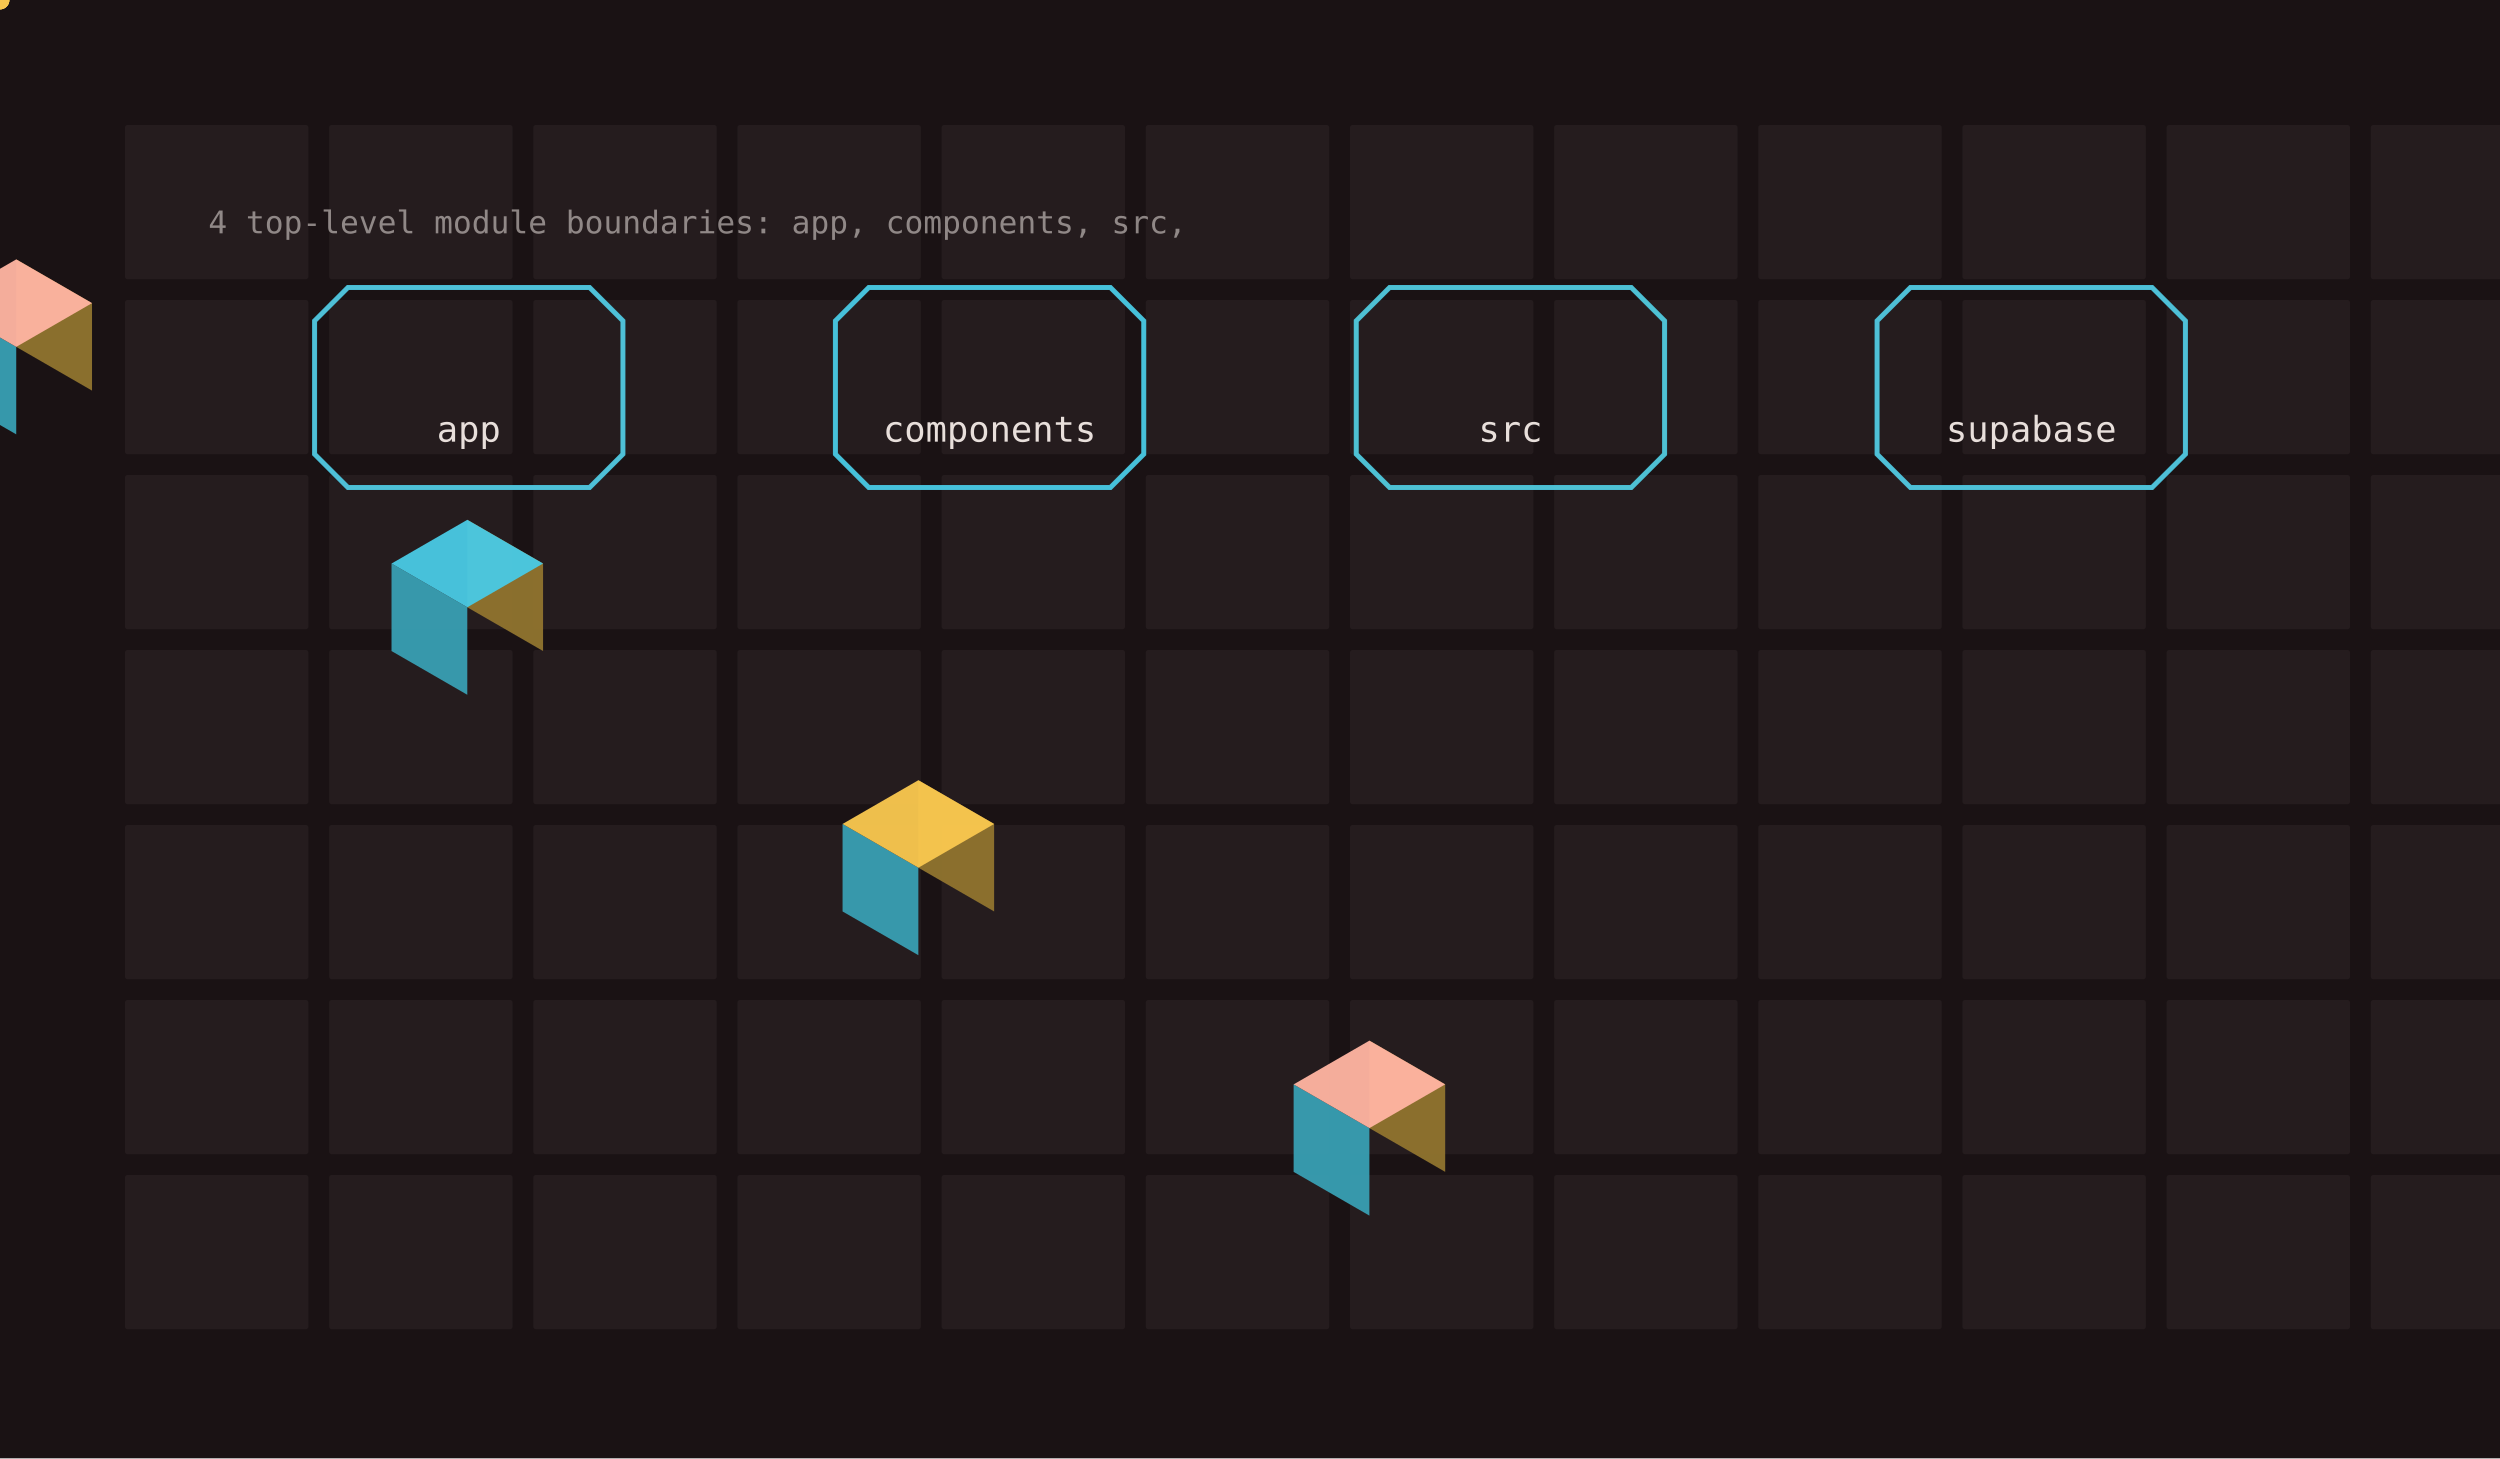
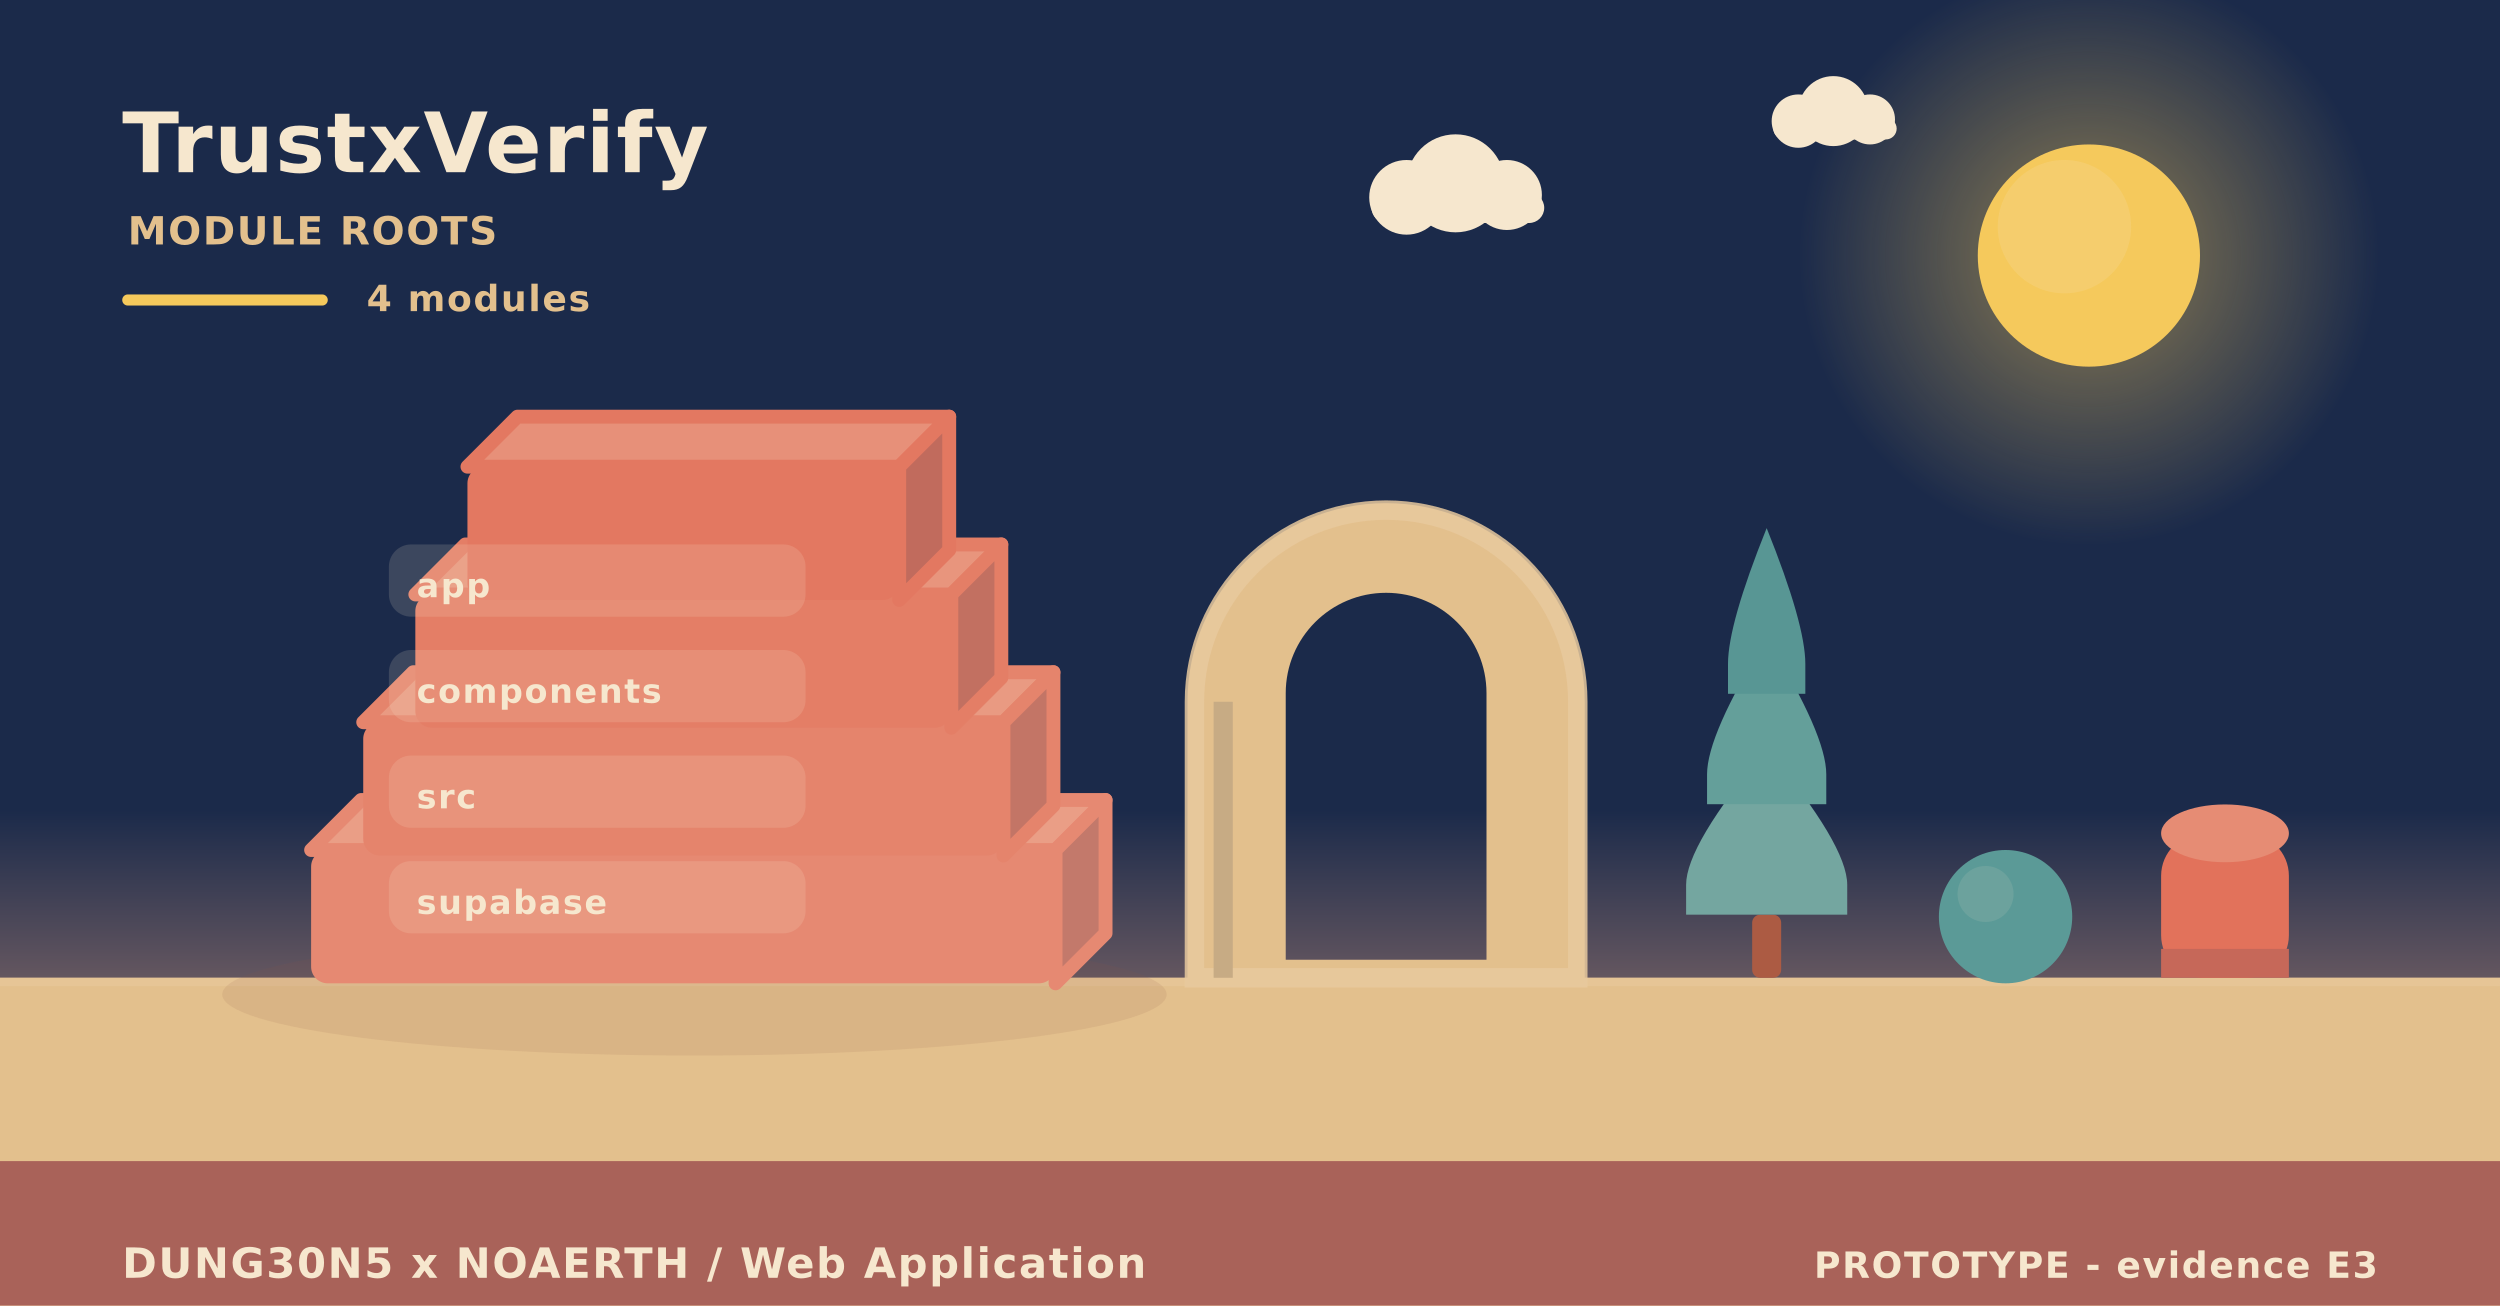
- <svg xmlns="http://www.w3.org/2000/svg" viewBox="0 0 1200 700" width="1200" height="700" role="img" aria-label="TrustxVerify architecture">
-   <rect width="1200" height="700" fill="#1a1214" />
-   <defs>
-     <linearGradient id="ga" x1="0" y1="0" x2="1" y2="1">
-       <stop offset="0%" stop-color="#ffb4a2" />
-       <stop offset="100%" stop-color="#48cae4" />
-     </linearGradient>
-   </defs>
-   <rect x="60.00" y="60.00" width="88.00" height="74.00" rx="1.20" fill="#fdf4f0" opacity="0.05" />
-   <rect x="158.00" y="60.00" width="88.00" height="74.00" rx="1.20" fill="#fdf4f0" opacity="0.05" />
-   <rect x="256.00" y="60.00" width="88.00" height="74.00" rx="1.20" fill="#fdf4f0" opacity="0.05" />
-   <rect x="354.00" y="60.00" width="88.00" height="74.00" rx="1.20" fill="#fdf4f0" opacity="0.05" />
-   <rect x="452.00" y="60.00" width="88.00" height="74.00" rx="1.20" fill="#fdf4f0" opacity="0.05" />
-   <rect x="550.00" y="60.00" width="88.00" height="74.00" rx="1.20" fill="#fdf4f0" opacity="0.05" />
-   <rect x="648.00" y="60.00" width="88.00" height="74.00" rx="1.20" fill="#fdf4f0" opacity="0.05" />
-   <rect x="746.00" y="60.00" width="88.00" height="74.00" rx="1.20" fill="#fdf4f0" opacity="0.05" />
-   <rect x="844.00" y="60.00" width="88.00" height="74.00" rx="1.20" fill="#fdf4f0" opacity="0.05" />
-   <rect x="942.00" y="60.00" width="88.00" height="74.00" rx="1.20" fill="#fdf4f0" opacity="0.05" />
-   <rect x="1040.00" y="60.00" width="88.00" height="74.00" rx="1.20" fill="#fdf4f0" opacity="0.05" />
-   <rect x="1138.00" y="60.00" width="88.00" height="74.00" rx="1.20" fill="#fdf4f0" opacity="0.05" />
-   <rect x="60.00" y="144.00" width="88.00" height="74.00" rx="1.20" fill="#fdf4f0" opacity="0.05" />
-   <rect x="158.00" y="144.00" width="88.00" height="74.00" rx="1.20" fill="#fdf4f0" opacity="0.05" />
-   <rect x="256.00" y="144.00" width="88.00" height="74.00" rx="1.20" fill="#fdf4f0" opacity="0.05" />
-   <rect x="354.00" y="144.00" width="88.00" height="74.00" rx="1.20" fill="#fdf4f0" opacity="0.05" />
-   <rect x="452.00" y="144.00" width="88.00" height="74.00" rx="1.20" fill="#fdf4f0" opacity="0.05" />
-   <rect x="550.00" y="144.00" width="88.00" height="74.00" rx="1.20" fill="#fdf4f0" opacity="0.05" />
-   <rect x="648.00" y="144.00" width="88.00" height="74.00" rx="1.20" fill="#fdf4f0" opacity="0.05" />
-   <rect x="746.00" y="144.00" width="88.00" height="74.00" rx="1.20" fill="#fdf4f0" opacity="0.05" />
-   <rect x="844.00" y="144.00" width="88.00" height="74.00" rx="1.20" fill="#fdf4f0" opacity="0.05" />
-   <rect x="942.00" y="144.00" width="88.00" height="74.00" rx="1.20" fill="#fdf4f0" opacity="0.05" />
-   <rect x="1040.00" y="144.00" width="88.00" height="74.00" rx="1.20" fill="#fdf4f0" opacity="0.05" />
-   <rect x="1138.00" y="144.00" width="88.00" height="74.00" rx="1.20" fill="#fdf4f0" opacity="0.05" />
-   <rect x="60.00" y="228.00" width="88.00" height="74.00" rx="1.20" fill="#fdf4f0" opacity="0.05" />
-   <rect x="158.00" y="228.00" width="88.00" height="74.00" rx="1.20" fill="#fdf4f0" opacity="0.05" />
-   <rect x="256.00" y="228.00" width="88.00" height="74.00" rx="1.20" fill="#fdf4f0" opacity="0.05" />
-   <rect x="354.00" y="228.00" width="88.00" height="74.00" rx="1.20" fill="#fdf4f0" opacity="0.05" />
-   <rect x="452.00" y="228.00" width="88.00" height="74.00" rx="1.20" fill="#fdf4f0" opacity="0.05" />
-   <rect x="550.00" y="228.00" width="88.00" height="74.00" rx="1.20" fill="#fdf4f0" opacity="0.05" />
-   <rect x="648.00" y="228.00" width="88.00" height="74.00" rx="1.20" fill="#fdf4f0" opacity="0.05" />
-   <rect x="746.00" y="228.00" width="88.00" height="74.00" rx="1.20" fill="#fdf4f0" opacity="0.05" />
-   <rect x="844.00" y="228.00" width="88.00" height="74.00" rx="1.20" fill="#fdf4f0" opacity="0.05" />
-   <rect x="942.00" y="228.00" width="88.00" height="74.00" rx="1.20" fill="#fdf4f0" opacity="0.05" />
-   <rect x="1040.00" y="228.00" width="88.00" height="74.00" rx="1.20" fill="#fdf4f0" opacity="0.05" />
-   <rect x="1138.00" y="228.00" width="88.00" height="74.00" rx="1.20" fill="#fdf4f0" opacity="0.05" />
-   <rect x="60.00" y="312.00" width="88.00" height="74.00" rx="1.20" fill="#fdf4f0" opacity="0.05" />
-   <rect x="158.00" y="312.00" width="88.00" height="74.00" rx="1.20" fill="#fdf4f0" opacity="0.05" />
-   <rect x="256.00" y="312.00" width="88.00" height="74.00" rx="1.20" fill="#fdf4f0" opacity="0.05" />
-   <rect x="354.00" y="312.00" width="88.00" height="74.00" rx="1.20" fill="#fdf4f0" opacity="0.05" />
-   <rect x="452.00" y="312.00" width="88.00" height="74.00" rx="1.20" fill="#fdf4f0" opacity="0.05" />
-   <rect x="550.00" y="312.00" width="88.00" height="74.00" rx="1.20" fill="#fdf4f0" opacity="0.05" />
-   <rect x="648.00" y="312.00" width="88.00" height="74.00" rx="1.20" fill="#fdf4f0" opacity="0.05" />
-   <rect x="746.00" y="312.00" width="88.00" height="74.00" rx="1.20" fill="#fdf4f0" opacity="0.05" />
-   <rect x="844.00" y="312.00" width="88.00" height="74.00" rx="1.20" fill="#fdf4f0" opacity="0.05" />
-   <rect x="942.00" y="312.00" width="88.00" height="74.00" rx="1.20" fill="#fdf4f0" opacity="0.05" />
-   <rect x="1040.00" y="312.00" width="88.00" height="74.00" rx="1.20" fill="#fdf4f0" opacity="0.05" />
-   <rect x="1138.00" y="312.00" width="88.00" height="74.00" rx="1.20" fill="#fdf4f0" opacity="0.05" />
-   <rect x="60.00" y="396.00" width="88.00" height="74.00" rx="1.20" fill="#fdf4f0" opacity="0.05" />
-   <rect x="158.00" y="396.00" width="88.00" height="74.00" rx="1.20" fill="#fdf4f0" opacity="0.05" />
-   <rect x="256.00" y="396.00" width="88.00" height="74.00" rx="1.20" fill="#fdf4f0" opacity="0.05" />
-   <rect x="354.00" y="396.00" width="88.00" height="74.00" rx="1.20" fill="#fdf4f0" opacity="0.05" />
-   <rect x="452.00" y="396.00" width="88.00" height="74.00" rx="1.20" fill="#fdf4f0" opacity="0.05" />
-   <rect x="550.00" y="396.00" width="88.00" height="74.00" rx="1.20" fill="#fdf4f0" opacity="0.05" />
-   <rect x="648.00" y="396.00" width="88.00" height="74.00" rx="1.20" fill="#fdf4f0" opacity="0.05" />
-   <rect x="746.00" y="396.00" width="88.00" height="74.00" rx="1.20" fill="#fdf4f0" opacity="0.05" />
-   <rect x="844.00" y="396.00" width="88.00" height="74.00" rx="1.20" fill="#fdf4f0" opacity="0.05" />
-   <rect x="942.00" y="396.00" width="88.00" height="74.00" rx="1.20" fill="#fdf4f0" opacity="0.05" />
-   <rect x="1040.00" y="396.00" width="88.00" height="74.00" rx="1.20" fill="#fdf4f0" opacity="0.05" />
-   <rect x="1138.00" y="396.00" width="88.00" height="74.00" rx="1.20" fill="#fdf4f0" opacity="0.05" />
-   <rect x="60.00" y="480.00" width="88.00" height="74.00" rx="1.20" fill="#fdf4f0" opacity="0.05" />
-   <rect x="158.00" y="480.00" width="88.00" height="74.00" rx="1.20" fill="#fdf4f0" opacity="0.05" />
-   <rect x="256.00" y="480.00" width="88.00" height="74.00" rx="1.20" fill="#fdf4f0" opacity="0.05" />
-   <rect x="354.00" y="480.00" width="88.00" height="74.00" rx="1.20" fill="#fdf4f0" opacity="0.05" />
-   <rect x="452.00" y="480.00" width="88.00" height="74.00" rx="1.20" fill="#fdf4f0" opacity="0.05" />
-   <rect x="550.00" y="480.00" width="88.00" height="74.00" rx="1.20" fill="#fdf4f0" opacity="0.05" />
-   <rect x="648.00" y="480.00" width="88.00" height="74.00" rx="1.20" fill="#fdf4f0" opacity="0.05" />
-   <rect x="746.00" y="480.00" width="88.00" height="74.00" rx="1.20" fill="#fdf4f0" opacity="0.05" />
-   <rect x="844.00" y="480.00" width="88.00" height="74.00" rx="1.20" fill="#fdf4f0" opacity="0.05" />
-   <rect x="942.00" y="480.00" width="88.00" height="74.00" rx="1.20" fill="#fdf4f0" opacity="0.05" />
-   <rect x="1040.00" y="480.00" width="88.00" height="74.00" rx="1.20" fill="#fdf4f0" opacity="0.05" />
-   <rect x="1138.00" y="480.00" width="88.00" height="74.00" rx="1.20" fill="#fdf4f0" opacity="0.05" />
-   <rect x="60.00" y="564.00" width="88.00" height="74.00" rx="1.20" fill="#fdf4f0" opacity="0.05" />
-   <rect x="158.00" y="564.00" width="88.00" height="74.00" rx="1.20" fill="#fdf4f0" opacity="0.05" />
-   <rect x="256.00" y="564.00" width="88.00" height="74.00" rx="1.20" fill="#fdf4f0" opacity="0.05" />
-   <rect x="354.00" y="564.00" width="88.00" height="74.00" rx="1.20" fill="#fdf4f0" opacity="0.05" />
-   <rect x="452.00" y="564.00" width="88.00" height="74.00" rx="1.20" fill="#fdf4f0" opacity="0.05" />
-   <rect x="550.00" y="564.00" width="88.00" height="74.00" rx="1.20" fill="#fdf4f0" opacity="0.05" />
-   <rect x="648.00" y="564.00" width="88.00" height="74.00" rx="1.20" fill="#fdf4f0" opacity="0.05" />
-   <rect x="746.00" y="564.00" width="88.00" height="74.00" rx="1.20" fill="#fdf4f0" opacity="0.05" />
-   <rect x="844.00" y="564.00" width="88.00" height="74.00" rx="1.20" fill="#fdf4f0" opacity="0.05" />
-   <rect x="942.00" y="564.00" width="88.00" height="74.00" rx="1.20" fill="#fdf4f0" opacity="0.05" />
-   <rect x="1040.00" y="564.00" width="88.00" height="74.00" rx="1.20" fill="#fdf4f0" opacity="0.05" />
-   <rect x="1138.00" y="564.00" width="88.00" height="74.00" rx="1.20" fill="#fdf4f0" opacity="0.05" />
-   <path d="M167.00,138.00 H283.00 L299.00,154.00 V218.00 L283.00,234.00 H167.00 L151.00,218.00 V154.00 Z" fill="none" stroke="rgba(255,180,162,0.550)" stroke-width="1.80" opacity="0.90" />
-   <polygon points="7.79,166.50 44.17,187.50 44.17,145.50 7.79,124.50" fill="#90732e" opacity="0.95" />
-   <polygon points="-28.58,187.50 7.79,208.50 7.79,166.50 -28.58,145.50" fill="#389eb2" opacity="0.95" />
-   <polygon points="7.79,124.50 44.17,145.50 7.79,166.50 -28.58,145.50" fill="#ffb4a2" opacity="0.95" />
-   <text x="225" y="212" font-family="ui-monospace,Menlo,monospace" font-size="17" fill="rgba(253,244,240,0.900)" text-anchor="middle">app</text>
+ <svg xmlns="http://www.w3.org/2000/svg" width="900" height="470" viewBox="0 0 900 470" role="img" aria-label="TrustxVerify - how it is built">
+   <linearGradient id="skya" x1="0" y1="0" x2="0" y2="1">
+     <stop offset="0" stop-color="#1b2a4a" />
+     <stop offset="0.62" stop-color="#1b2a4a" />
+     <stop offset="1" stop-color="#f3ad8a" />
+   </linearGradient>
+   <rect width="900" height="470" fill="url(#skya)" />
+   <radialGradient id="suna">
+     <stop offset="0.35" stop-color="#f5c95c" stop-opacity="0.34" />
+     <stop offset="1" stop-color="#f5c95c" stop-opacity="0" />
+   </radialGradient>
+   <circle cx="752" cy="92" r="104" fill="url(#suna)" />
+   <circle cx="752" cy="92" r="40" fill="#f5c95c" />
+   <circle cx="743.2" cy="81.6" r="24" fill="#f5d27e" opacity="0.5" />
  <g>
-     <path d="M167.00,138.00 H283.00 L299.00,154.00 V218.00 L283.00,234.00 H167.00 L151.00,218.00 V154.00 Z" fill="none" stroke="#48cae4" stroke-width="2.40" opacity="0.90" />
-     <animate attributeName="opacity" values="0.25;1.0;0.25" dur="22.0s" begin="0.0s" repeatCount="indefinite" />
+     <circle cx="524" cy="66" r="17.64" fill="#f6e7ce" />
+     <circle cx="506.36" cy="71.04" r="13.44" fill="#f6e7ce" />
+     <circle cx="542.48" cy="70.2" r="12.6" fill="#f6e7ce" />
+     <rect x="493.76" y="69.36" width="62.16" height="10.92" rx="5.46" fill="#f6e7ce" />
+     <animateTransform attributeName="transform" type="translate" values="0 0;24 0;0 0" dur="36s" begin="0s" repeatCount="indefinite" />
  </g>
-   <g opacity="0.9">
-     <circle cx="0.00" cy="0.00" r="4.50" fill="#f9c74f" opacity="1.00" />
-     <animateTransform attributeName="transform" type="translate" values="225.00,184.00 475.00,184.00" dur="7.333s" begin="0.0s" repeatCount="indefinite" />
-     <animateTransform attributeName="transform" type="translate" values="475.00,184.00 225.00,184.00" dur="7.333s" begin="3.667s" repeatCount="indefinite" />
+   <g>
+     <circle cx="660" cy="40" r="12.6" fill="#f6e7ce" />
+     <circle cx="647.4" cy="43.6" r="9.6" fill="#f6e7ce" />
+     <circle cx="673.2" cy="43" r="9" fill="#f6e7ce" />
+     <rect x="638.4" y="42.4" width="44.4" height="7.8" rx="3.9" fill="#f6e7ce" />
+     <animateTransform attributeName="transform" type="translate" values="0 0;-18 0;0 0" dur="46s" begin="3s" repeatCount="indefinite" />
  </g>
-   <path d="M417.00,138.00 H533.00 L549.00,154.00 V218.00 L533.00,234.00 H417.00 L401.00,218.00 V154.00 Z" fill="none" stroke="rgba(72,202,228,0.550)" stroke-width="1.80" opacity="0.90" />
-   <polygon points="224.30,291.50 260.67,312.50 260.67,270.50 224.30,249.50" fill="#90732e" opacity="0.95" />
-   <polygon points="187.93,312.50 224.30,333.50 224.30,291.50 187.93,270.50" fill="#389eb2" opacity="0.95" />
-   <polygon points="224.30,249.50 260.67,270.50 224.30,291.50 187.93,270.50" fill="#48cae4" opacity="0.95" />
-   <text x="475" y="212" font-family="ui-monospace,Menlo,monospace" font-size="17" fill="rgba(253,244,240,0.900)" text-anchor="middle">components</text>
+   <rect x="0" y="352" width="900" height="118" fill="#e3c08d" />
+   <rect x="0" y="352" width="900" height="3" fill="#e6c596" />
+   <text x="44" y="62" font-family="Verdana,DejaVu Sans,sans-serif" font-size="30" font-weight="700" letter-spacing="0.6" fill="#f6e7ce" text-anchor="start">TrustxVerify</text>
+   <text x="46" y="88" font-family="Verdana,DejaVu Sans,sans-serif" font-size="14" font-weight="700" letter-spacing="0.6" fill="#e3c08d" text-anchor="start">MODULE ROOTS</text>
+   <rect x="44" y="106" width="74" height="4" rx="2" fill="#f5c95c" />
+   <text x="132" y="112" font-family="Verdana,DejaVu Sans,sans-serif" font-size="13" font-weight="700" letter-spacing="0.6" fill="#e3c08d" text-anchor="start">4 modules</text>
+   <ellipse cx="250" cy="358" rx="170" ry="22" fill="rgba(138,90,68,0.11)" />
+   <path d="M112,306 L380,306 L398,288 L130,288 Z" fill="#ea9e86" stroke="#e68972" stroke-width="5" stroke-linejoin="round" />
+   <path d="M380,306 L398,288 L398,336 L380,354 Z" fill="#c3796b" stroke="#e68972" stroke-width="5" stroke-linejoin="round" />
+   <rect x="112" y="306" width="268" height="48" rx="6" fill="#e68972" />
+   <path d="M130.76,260 L361.24,260 L379.24,242 L148.76,242 Z" fill="#e99a82" stroke="#e5846c" stroke-width="5" stroke-linejoin="round" />
+   <path d="M361.24,260 L379.24,242 L379.24,290 L361.24,308 Z" fill="#c37566" stroke="#e5846c" stroke-width="5" stroke-linejoin="round" />
+   <rect x="130.76" y="260" width="230.48" height="48" rx="6" fill="#e5846c" />
+   <path d="M149.52,214 L342.48,214 L360.48,196 L167.52,196 Z" fill="#e8957d" stroke="#e47e66" stroke-width="5" stroke-linejoin="round" />
+   <path d="M342.48,214 L360.48,196 L360.48,244 L342.48,262 Z" fill="#c27061" stroke="#e47e66" stroke-width="5" stroke-linejoin="round" />
+   <rect x="149.52" y="214" width="192.96" height="48" rx="6" fill="#e47e66" />
+   <path d="M168.28,168 L323.72,168 L341.72,150 L186.28,150 Z" fill="#e79079" stroke="#e37861" stroke-width="5" stroke-linejoin="round" />
+   <path d="M323.72,168 L341.72,150 L341.72,198 L323.72,216 Z" fill="#c16b5d" stroke="#e37861" stroke-width="5" stroke-linejoin="round" />
+   <rect x="168.28" y="168" width="155.44" height="48" rx="6" fill="#e37861" />
+   <rect x="140" y="196" width="150" height="26" rx="8" fill="rgba(246,231,206,0.16)" opacity="0.94" />
  <g>
-     <path d="M417.00,138.00 H533.00 L549.00,154.00 V218.00 L533.00,234.00 H417.00 L401.00,218.00 V154.00 Z" fill="none" stroke="#48cae4" stroke-width="2.40" opacity="0.90" />
-     <animate attributeName="opacity" values="0.25;1.0;0.25" dur="22.0s" begin="0.45s" repeatCount="indefinite" />
+     <text x="150" y="215" font-family="Verdana,DejaVu Sans,sans-serif" font-size="12" font-weight="700" letter-spacing="0.6" fill="#f6e7ce" text-anchor="start">app</text>
+     <animateTransform attributeName="transform" type="translate" values="0 10;0 0" dur="0.7s" begin="0.3s" fill="freeze" />
  </g>
-   <g opacity="0.9">
-     <circle cx="0.00" cy="0.00" r="4.50" fill="#f9c74f" opacity="1.00" />
-     <animateTransform attributeName="transform" type="translate" values="475.00,184.00 725.00,184.00" dur="7.333s" begin="0.3s" repeatCount="indefinite" />
-     <animateTransform attributeName="transform" type="translate" values="725.00,184.00 475.00,184.00" dur="7.333s" begin="3.967s" repeatCount="indefinite" />
+   <rect x="140" y="234" width="150" height="26" rx="8" fill="rgba(246,231,206,0.16)" opacity="0.94" />
+   <g>
+     <text x="150" y="253" font-family="Verdana,DejaVu Sans,sans-serif" font-size="12" font-weight="700" letter-spacing="0.6" fill="#f6e7ce" text-anchor="start">components</text>
+     <animateTransform attributeName="transform" type="translate" values="0 10;0 0" dur="0.7s" begin="0.5s" fill="freeze" />
  </g>
-   <path d="M667.00,138.00 H783.00 L799.00,154.00 V218.00 L783.00,234.00 H667.00 L651.00,218.00 V154.00 Z" fill="none" stroke="rgba(249,199,79,0.550)" stroke-width="1.80" opacity="0.90" />
-   <polygon points="440.81,416.50 477.18,437.50 477.18,395.50 440.81,374.50" fill="#90732e" opacity="0.95" />
-   <polygon points="404.43,437.50 440.81,458.50 440.81,416.50 404.43,395.50" fill="#389eb2" opacity="0.95" />
-   <polygon points="440.81,374.50 477.18,395.50 440.81,416.50 404.43,395.50" fill="#f9c74f" opacity="0.95" />
-   <text x="725" y="212" font-family="ui-monospace,Menlo,monospace" font-size="17" fill="rgba(253,244,240,0.900)" text-anchor="middle">src</text>
+   <rect x="140" y="272" width="150" height="26" rx="8" fill="rgba(246,231,206,0.16)" opacity="0.94" />
  <g>
-     <path d="M667.00,138.00 H783.00 L799.00,154.00 V218.00 L783.00,234.00 H667.00 L651.00,218.00 V154.00 Z" fill="none" stroke="#48cae4" stroke-width="2.40" opacity="0.90" />
-     <animate attributeName="opacity" values="0.25;1.0;0.25" dur="22.0s" begin="0.9s" repeatCount="indefinite" />
+     <text x="150" y="291" font-family="Verdana,DejaVu Sans,sans-serif" font-size="12" font-weight="700" letter-spacing="0.6" fill="#f6e7ce" text-anchor="start">src</text>
+     <animateTransform attributeName="transform" type="translate" values="0 10;0 0" dur="0.7s" begin="0.7s" fill="freeze" />
  </g>
-   <g opacity="0.9">
-     <circle cx="0.00" cy="0.00" r="4.50" fill="#f9c74f" opacity="1.00" />
-     <animateTransform attributeName="transform" type="translate" values="725.00,184.00 975.00,184.00" dur="7.333s" begin="0.6s" repeatCount="indefinite" />
-     <animateTransform attributeName="transform" type="translate" values="975.00,184.00 725.00,184.00" dur="7.333s" begin="4.267s" repeatCount="indefinite" />
+   <rect x="140" y="310" width="150" height="26" rx="8" fill="rgba(246,231,206,0.16)" opacity="0.94" />
+   <g>
+     <text x="150" y="329" font-family="Verdana,DejaVu Sans,sans-serif" font-size="12" font-weight="700" letter-spacing="0.6" fill="#f6e7ce" text-anchor="start">supabase</text>
+     <animateTransform attributeName="transform" type="translate" values="0 10;0 0" dur="0.7s" begin="0.9s" fill="freeze" />
  </g>
-   <path d="M917.00,138.00 H1033.00 L1049.00,154.00 V218.00 L1033.00,234.00 H917.00 L901.00,218.00 V154.00 Z" fill="none" stroke="rgba(255,180,162,0.550)" stroke-width="1.80" opacity="0.90" />
-   <polygon points="657.31,541.50 693.69,562.50 693.69,520.50 657.31,499.50" fill="#90732e" opacity="0.95" />
-   <polygon points="620.94,562.50 657.31,583.50 657.31,541.50 620.94,520.50" fill="#389eb2" opacity="0.95" />
-   <polygon points="657.31,499.50 693.69,520.50 657.31,541.50 620.94,520.50" fill="#ffb4a2" opacity="0.95" />
-   <text x="975" y="212" font-family="ui-monospace,Menlo,monospace" font-size="17" fill="rgba(253,244,240,0.900)" text-anchor="middle">supabase</text>
-   <g>
-     <path d="M917.00,138.00 H1033.00 L1049.00,154.00 V218.00 L1033.00,234.00 H917.00 L901.00,218.00 V154.00 Z" fill="none" stroke="#48cae4" stroke-width="2.40" opacity="0.90" />
-     <animate attributeName="opacity" values="0.25;1.0;0.25" dur="22.0s" begin="1.35s" repeatCount="indefinite" />
-   </g>
-   <g opacity="0.9">
-     <circle cx="0.00" cy="0.00" r="4.50" fill="#f9c74f" opacity="1.00" />
-     <animateTransform attributeName="transform" type="translate" values="975.00,184.00 975.00,184.00" dur="7.333s" begin="0.9s" repeatCount="indefinite" />
-     <animateTransform attributeName="transform" type="translate" values="975.00,184.00 975.00,184.00" dur="7.333s" begin="4.567s" repeatCount="indefinite" />
-   </g>
-   <text x="100" y="112" font-family="ui-monospace,Menlo,monospace" font-size="15" fill="rgba(253,244,240,0.500)">4 top-level module boundaries: app, components, src,</text>
+   <path d="M430,352 L430,252.64 A69,69 0 0 1 568,252.64 L568,352 Z M460.36,348 L460.36,249.55 A38.64,38.64 0 0 1 537.64,249.55 L537.64,348 Z" fill="#e3c08d" fill-rule="evenodd" stroke="#e3c08d" stroke-width="5" stroke-linejoin="round" />
+   <path d="M430,352 L430,252.64 A69,69 0 0 1 568,252.64 L568,352 Z" fill="none" stroke="#e8c99d" stroke-width="7" stroke-linecap="round" opacity="0.85" />
+   <rect x="436.9" y="252.64" width="6.9" height="99.36" fill="#c7ab84" />
+   <rect x="630.78" y="329.28" width="10.44" height="22.72" rx="2.9" fill="#ac5b43" />
+   <path d="M636,269.64 Q607,304.23 607,318.54 Q607,329.28 607,329.28 L665,329.28 Q665,329.28 665,318.54 Q665,304.23 636,269.64 Z" fill="#74a6a0" />
+   <path d="M636,229.88 Q614.54,264.47 614.54,278.78 Q614.54,289.52 614.54,289.52 L657.46,289.52 Q657.46,289.52 657.46,278.78 Q657.46,264.47 636,229.88 Z" fill="#649f9a" />
+   <path d="M636,190.12 Q622.08,224.71 622.08,239.02 Q622.08,249.76 622.08,249.76 L649.92,249.76 Q649.92,249.76 649.92,239.02 Q649.92,224.71 636,190.12 Z" fill="#589694" />
+   <circle cx="722" cy="330" r="24" fill="#5b9a97" />
+   <circle cx="714.8" cy="321.84" r="10.08" fill="#7aa9a2" opacity="0.55" />
+   <rect x="778" y="300" width="46" height="52" rx="15.33" fill="#e2725b" />
+   <ellipse cx="801" cy="300" rx="23" ry="10.4" fill="#e68c74" />
+   <rect x="778" y="341.6" width="46" height="10.4" fill="#c66859" />
+   <rect x="0" y="418" width="900" height="52" rx="0" fill="#a65c56" opacity="0.94" />
+   <text x="44" y="460" font-family="Verdana,DejaVu Sans,sans-serif" font-size="15" font-weight="700" letter-spacing="0.6" fill="#f6e7ce" text-anchor="start">DUNG30N5 x NOAERTH  /  Web Application</text>
+   <text x="856" y="460" font-family="Verdana,DejaVu Sans,sans-serif" font-size="13" font-weight="700" letter-spacing="0.6" fill="#f6e7ce" text-anchor="end">PROTOTYPE  -  evidence E3</text>
</svg>
